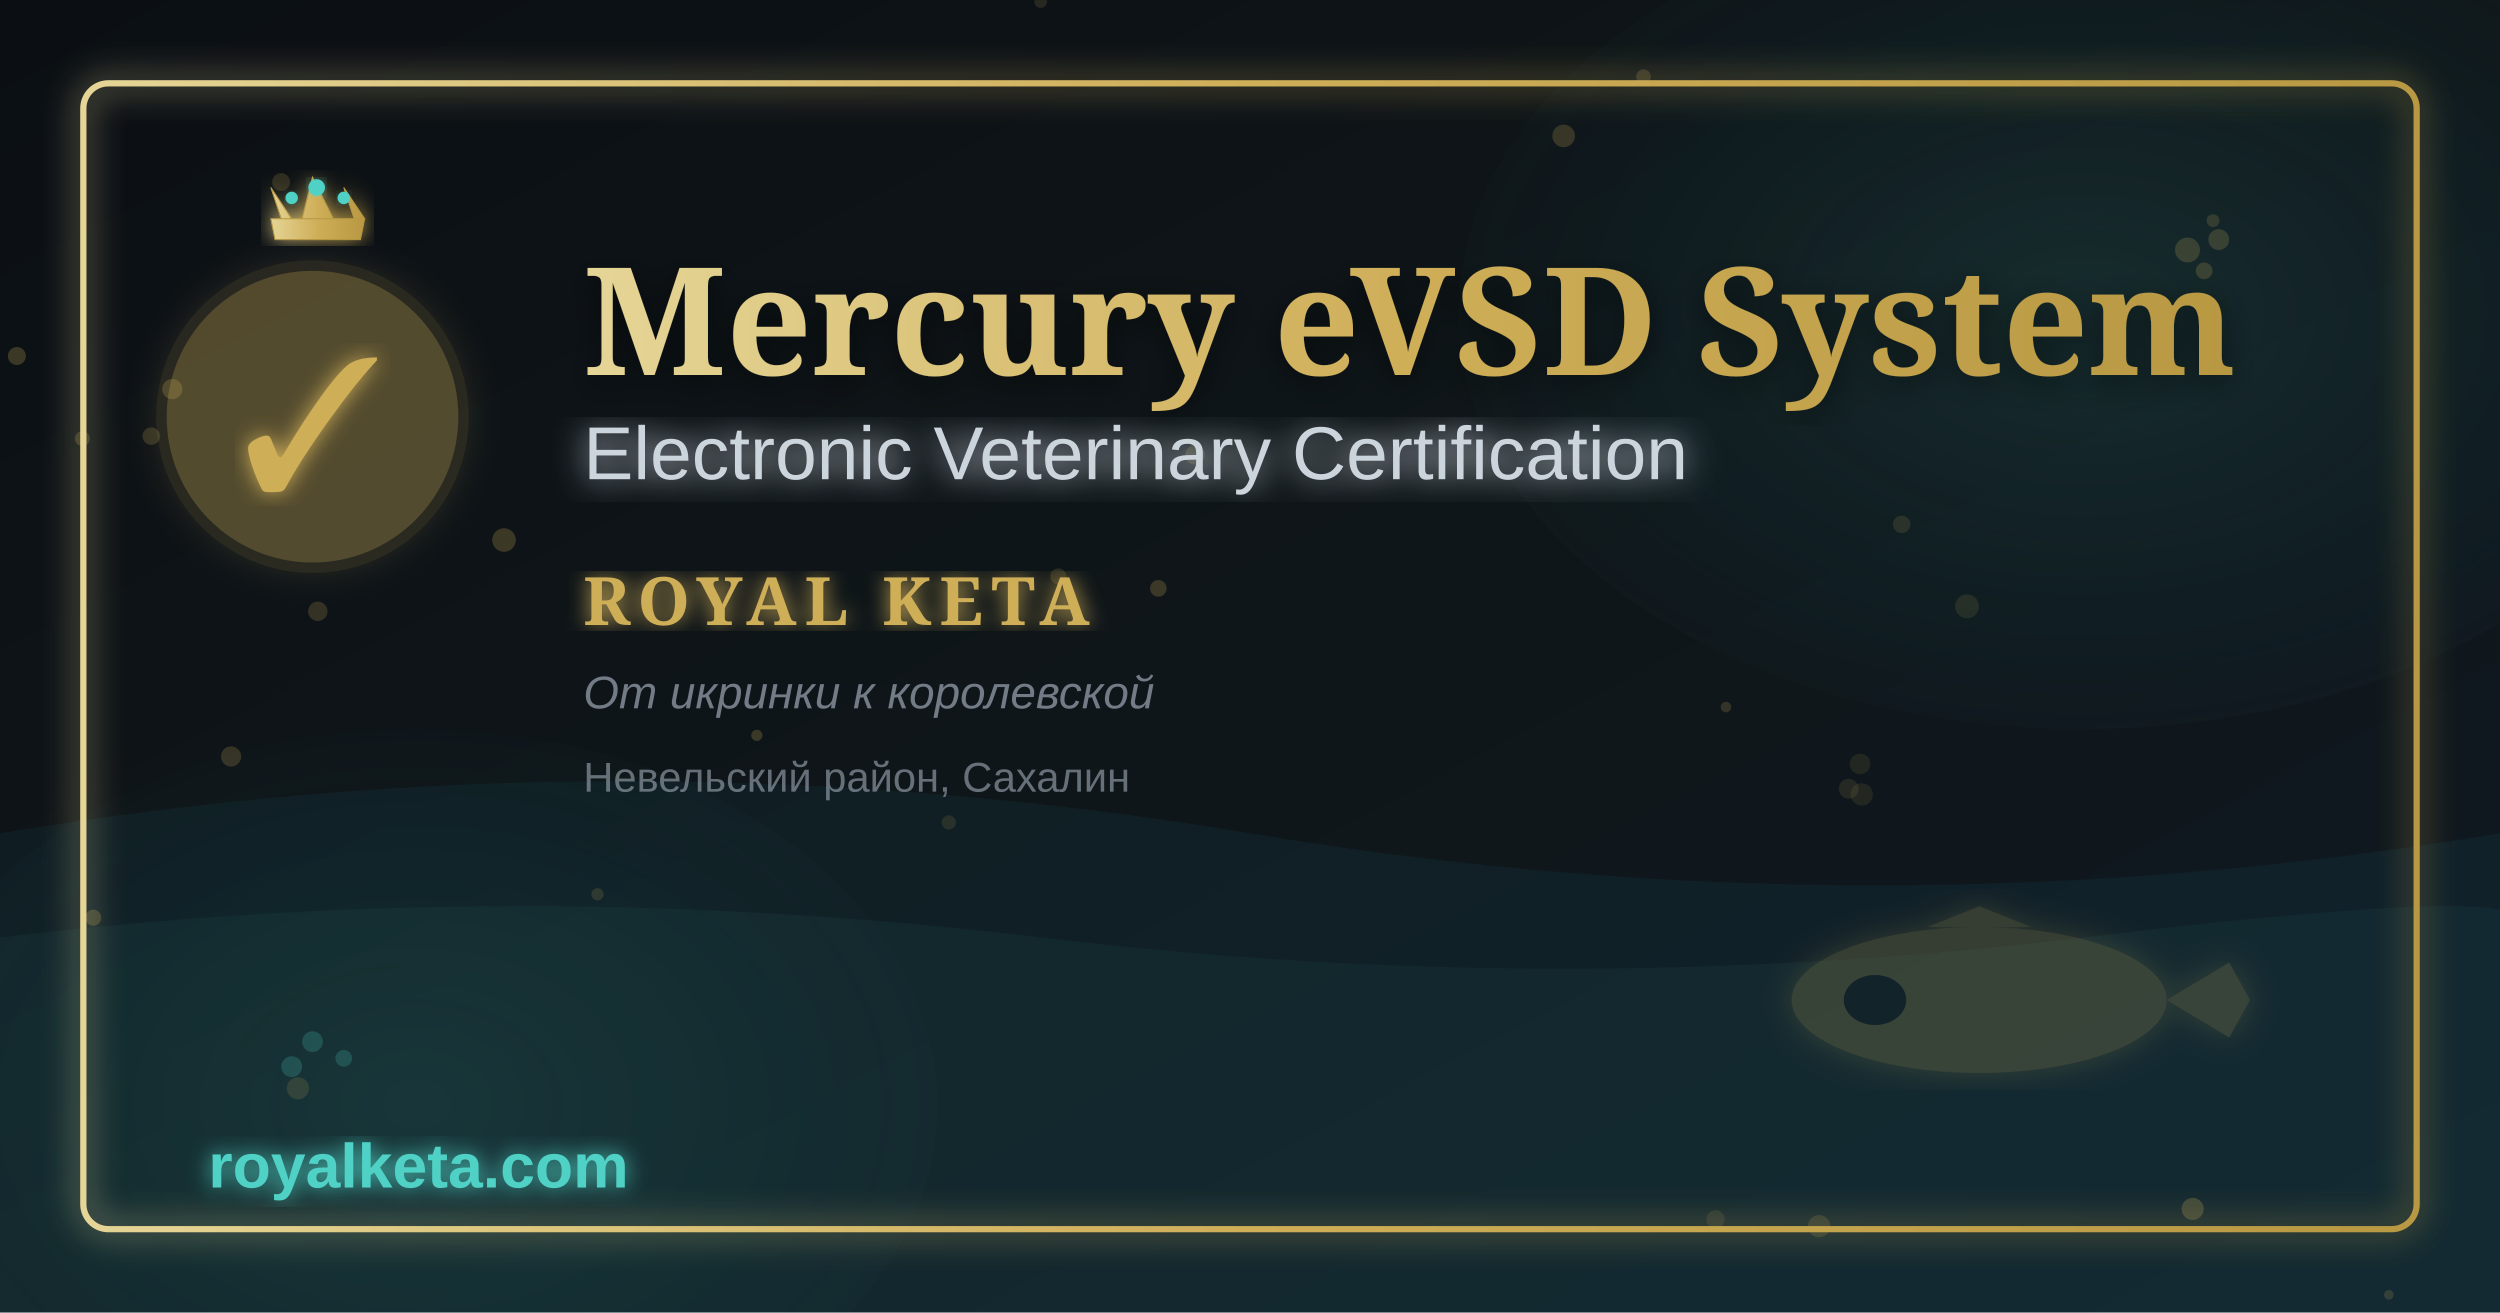
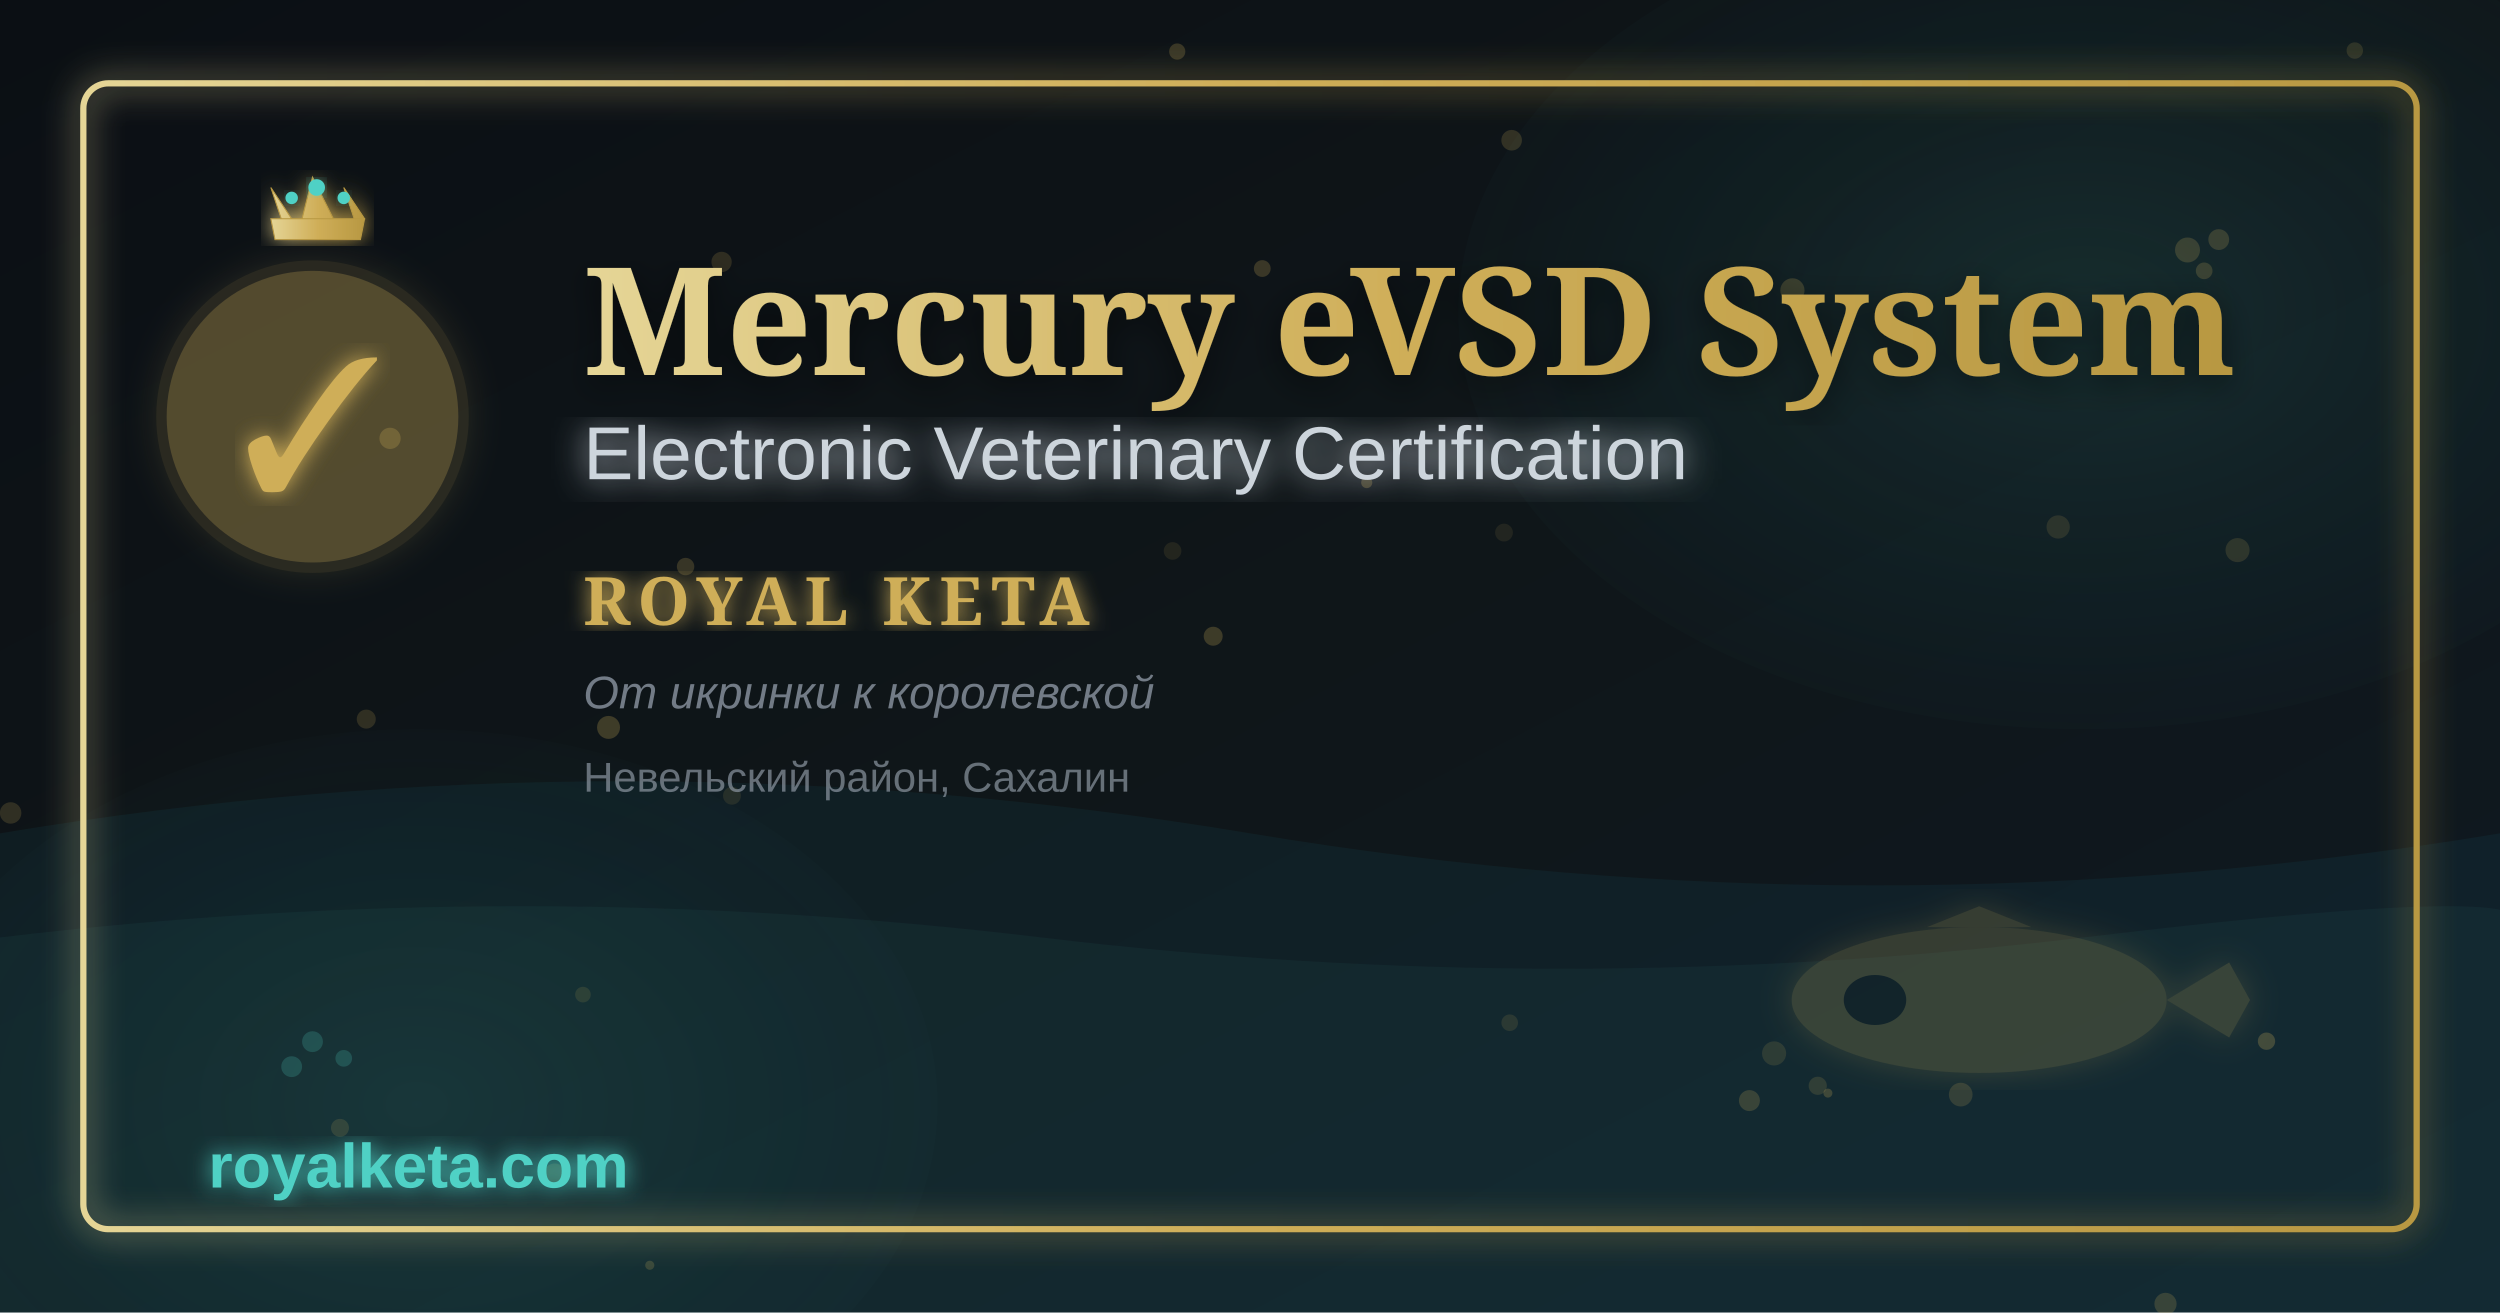
<svg xmlns="http://www.w3.org/2000/svg" width="1200" height="630">
  <defs>
    <linearGradient id="bgGradient" x1="0%" y1="0%" x2="100%" y2="100%">
      <stop offset="0%" style="stop-color:#0B0F14;stop-opacity:1" />
      <stop offset="50%" style="stop-color:#0F1619;stop-opacity:1" />
      <stop offset="100%" style="stop-color:#0F1922;stop-opacity:1" />
    </linearGradient>
    <linearGradient id="goldGradient" x1="0%" y1="0%" x2="100%" y2="0%">
      <stop offset="0%" style="stop-color:#E5D596;stop-opacity:1" />
      <stop offset="50%" style="stop-color:#CFAE58;stop-opacity:1" />
      <stop offset="100%" style="stop-color:#B89842;stop-opacity:1" />
    </linearGradient>
    <radialGradient id="oceanGradient" cx="50%" cy="50%" r="50%">
      <stop offset="0%" style="stop-color:#4FD1C5;stop-opacity:0.3" />
      <stop offset="100%" style="stop-color:#1E90A0;stop-opacity:0.05" />
    </radialGradient>
    <filter id="glow">
      <feGaussianBlur stdDeviation="5" result="coloredBlur" />
      <feMerge>
        <feMergeNode in="coloredBlur" />
        <feMergeNode in="SourceGraphic" />
      </feMerge>
    </filter>
    <filter id="softGlow">
      <feGaussianBlur stdDeviation="8" result="coloredBlur" />
      <feMerge>
        <feMergeNode in="coloredBlur" />
        <feMergeNode in="SourceGraphic" />
      </feMerge>
    </filter>
    <filter id="shadow">
      <feDropShadow dx="0" dy="4" stdDeviation="8" flood-color="#000000" flood-opacity="0.5" />
    </filter>
  </defs>
  <rect width="1200" height="630" fill="url(#bgGradient)" />
  <ellipse cx="1000" cy="150" rx="300" ry="200" fill="url(#oceanGradient)" opacity="0.4" />
  <ellipse cx="200" cy="530" rx="250" ry="180" fill="url(#oceanGradient)" opacity="0.3" />
  <path d="M 0 400 Q 300 350 600 400 T 1200 400 L 1200 630 L 0 630 Z" fill="#1E90A0" opacity="0.08" />
  <path d="M 0 450 Q 250 420 500 450 T 1000 450 T 1200 450 L 1200 630 L 0 630 Z" fill="#4FD1C5" opacity="0.05" />
-   <circle cx="892.814" cy="366.702" r="4.946" fill="#CFAE58" opacity="0.106" />
-   <circle cx="1146.661" cy="621.503" r="2.313" fill="#CFAE58" opacity="0.175" />
-   <circle cx="944.18" cy="291.057" r="5.733" fill="#CFAE58" opacity="0.114" />
-   <circle cx="788.883" cy="36.787" r="3.514" fill="#CFAE58" opacity="0.191" />
-   <circle cx="887.362" cy="378.623" r="4.751" fill="#CFAE58" opacity="0.116" />
-   <circle cx="1062.259" cy="105.931" r="3.079" fill="#CFAE58" opacity="0.176" />
-   <circle cx="143.017" cy="522.376" r="5.316" fill="#CFAE58" opacity="0.15" />
-   <circle cx="828.461" cy="339.384" r="2.531" fill="#CFAE58" opacity="0.189" />
-   <circle cx="573.613" cy="218.288" r="4.686" fill="#CFAE58" opacity="0.165" />
-   <circle cx="363.285" cy="352.962" r="2.699" fill="#CFAE58" opacity="0.229" />
-   <circle cx="72.574" cy="209.332" r="4.19" fill="#CFAE58" opacity="0.201" />
-   <circle cx="823.44" cy="585.249" r="4.36" fill="#CFAE58" opacity="0.119" />
-   <circle cx="455.436" cy="394.76" r="3.403" fill="#CFAE58" opacity="0.129" />
-   <circle cx="44.73" cy="440.511" r="3.864" fill="#CFAE58" opacity="0.229" />
-   <circle cx="912.815" cy="251.712" r="4.196" fill="#CFAE58" opacity="0.134" />
-   <circle cx="750.544" cy="65.245" r="5.439" fill="#CFAE58" opacity="0.21" />
-   <circle cx="873.165" cy="588.555" r="5.324" fill="#CFAE58" opacity="0.162" />
-   <circle cx="1052.48" cy="580.271" r="5.301" fill="#CFAE58" opacity="0.242" />
-   <circle cx="507.985" cy="276.675" r="3.855" fill="#CFAE58" opacity="0.155" />
-   <circle cx="499.51" cy="0.806" r="3.019" fill="#CFAE58" opacity="0.14" />
-   <circle cx="110.913" cy="363.105" r="4.845" fill="#CFAE58" opacity="0.208" />
-   <circle cx="893.604" cy="381.318" r="5.36" fill="#CFAE58" opacity="0.102" />
-   <circle cx="39.532" cy="210.517" r="3.584" fill="#CFAE58" opacity="0.212" />
-   <circle cx="8.104" cy="170.893" r="4.32" fill="#CFAE58" opacity="0.248" />
-   <circle cx="134.949" cy="87.378" r="4.279" fill="#CFAE58" opacity="0.172" />
-   <circle cx="286.794" cy="429.268" r="2.95" fill="#CFAE58" opacity="0.15" />
-   <circle cx="152.552" cy="293.443" r="4.659" fill="#CFAE58" opacity="0.207" />
-   <circle cx="555.997" cy="282.407" r="3.987" fill="#CFAE58" opacity="0.231" />
-   <circle cx="241.927" cy="259.22" r="5.668" fill="#CFAE58" opacity="0.245" />
-   <circle cx="82.689" cy="186.762" r="4.839" fill="#CFAE58" opacity="0.238" />
+   <circle cx="721.92" cy="255.641" r="4.274" fill="#CFAE58" opacity="0.101" />
+   <circle cx="175.808" cy="345.17" r="4.571" fill="#CFAE58" opacity="0.172" />
+   <circle cx="872.52" cy="521.176" r="4.372" fill="#CFAE58" opacity="0.155" />
+   <circle cx="839.717" cy="528.281" r="5.037" fill="#CFAE58" opacity="0.205" />
+   <circle cx="1074.024" cy="264.043" r="5.774" fill="#CFAE58" opacity="0.16" />
+   <circle cx="1130.301" cy="24.265" r="3.944" fill="#CFAE58" opacity="0.158" />
+   <circle cx="877.398" cy="524.692" r="2.154" fill="#CFAE58" opacity="0.234" />
+   <circle cx="346.363" cy="125.737" r="4.884" fill="#CFAE58" opacity="0.174" />
+   <circle cx="941.147" cy="525.413" r="5.694" fill="#CFAE58" opacity="0.175" />
+   <circle cx="1039.441" cy="625.876" r="5.328" fill="#CFAE58" opacity="0.198" />
+   <circle cx="1087.917" cy="499.773" r="4.162" fill="#CFAE58" opacity="0.25" />
+   <circle cx="565.071" cy="24.741" r="3.891" fill="#CFAE58" opacity="0.226" />
+   <circle cx="851.564" cy="505.645" r="5.791" fill="#CFAE58" opacity="0.144" />
+   <circle cx="724.663" cy="490.913" r="3.99" fill="#CFAE58" opacity="0.128" />
+   <circle cx="329.08" cy="271.957" r="4.188" fill="#CFAE58" opacity="0.211" />
+   <circle cx="279.811" cy="477.419" r="3.755" fill="#CFAE58" opacity="0.129" />
+   <circle cx="860.365" cy="139.376" r="5.812" fill="#CFAE58" opacity="0.217" />
+   <circle cx="266.294" cy="564.047" r="5.553" fill="#CFAE58" opacity="0.162" />
+   <circle cx="292.095" cy="349.16" r="5.513" fill="#CFAE58" opacity="0.25" />
+   <circle cx="187.222" cy="210.407" r="5.106" fill="#CFAE58" opacity="0.247" />
+   <circle cx="656.031" cy="231.643" r="2.666" fill="#CFAE58" opacity="0.25" />
+   <circle cx="987.927" cy="252.941" r="5.584" fill="#CFAE58" opacity="0.14" />
+   <circle cx="163.188" cy="541.37" r="4.312" fill="#CFAE58" opacity="0.157" />
+   <circle cx="605.888" cy="128.902" r="4.032" fill="#CFAE58" opacity="0.229" />
+   <circle cx="351.338" cy="381.949" r="4.302" fill="#CFAE58" opacity="0.116" />
+   <circle cx="582.332" cy="305.39" r="4.555" fill="#CFAE58" opacity="0.242" />
+   <circle cx="725.589" cy="67.315" r="4.946" fill="#CFAE58" opacity="0.189" />
+   <circle cx="5.107" cy="390.212" r="5.149" fill="#CFAE58" opacity="0.18" />
+   <circle cx="311.886" cy="607.32" r="2.184" fill="#CFAE58" opacity="0.202" />
+   <circle cx="562.827" cy="264.451" r="4.226" fill="#CFAE58" opacity="0.107" />
  <rect x="40" y="40" width="1120" height="550" fill="none" stroke="url(#goldGradient)" stroke-width="3" rx="12" filter="url(#softGlow)" />
  <circle cx="150" cy="200" r="75" fill="#CFAE58" opacity="0.15" filter="url(#softGlow)" />
  <circle cx="150" cy="200" r="70" fill="#CFAE58" opacity="0.25" />
  <text x="150" y="235" font-size="90" text-anchor="middle" fill="#CFAE58" filter="url(#glow)">✓</text>
  <g transform="translate(100, 70)">
    <path d="M 30 20 L 40 35 L 35 35 Z M 50 15 L 60 35 L 45 35 Z M 65 20 L 75 35 L 70 35 Z M 30 35 L 75 35 L 73 45 L 32 45 Z" fill="url(#goldGradient)" filter="url(#glow)" stroke="#B89842" stroke-width="0.5" />
    <circle cx="40" cy="25" r="3" fill="#4FD1C5" filter="url(#glow)" />
    <circle cx="52" cy="20" r="4" fill="#4FD1C5" filter="url(#glow)" />
    <circle cx="65" cy="25" r="3" fill="#4FD1C5" filter="url(#glow)" />
  </g>
  <text x="280" y="180" font-family="Georgia, serif" font-size="72" font-weight="bold" fill="url(#goldGradient)" filter="url(#shadow)">Mercury eVSD System</text>
  <text x="280" y="230" font-family="Arial, sans-serif" font-size="36" fill="#D6DEE6" opacity="0.95" filter="url(#softGlow)">Electronic Veterinary Certification</text>
  <text x="280" y="300" font-family="Georgia, serif" font-size="32" font-weight="bold" fill="#CFAE58" letter-spacing="4" filter="url(#glow)">ROYAL KETA</text>
  <text x="280" y="340" font-family="Arial, sans-serif" font-size="22" font-style="italic" fill="#8B95A1" opacity="0.8">От икринки к королевской</text>
  <text x="280" y="380" font-family="Arial, sans-serif" font-size="20" fill="#8B95A1" opacity="0.7">Невельский район, Сахалин</text>
  <text x="100" y="570" font-family="Arial, sans-serif" font-size="30" font-weight="bold" fill="#4FD1C5" filter="url(#glow)">royalketa.com</text>
  <g transform="translate(950, 480)" opacity="0.2" filter="url(#softGlow)">
    <ellipse cx="0" cy="0" rx="90" ry="35" fill="#CFAE58" />
    <path d="M 90 0 L 120 -18 L 130 0 L 120 18 Z" fill="#CFAE58" />
    <path d="M -25 -35 L 0 -45 L 25 -35 Z" fill="#CFAE58" />
    <ellipse cx="-50" cy="0" rx="15" ry="12" fill="#0B0F14" />
  </g>
  <g opacity="0.2">
    <circle cx="1050" cy="120" r="6" fill="#CFAE58" />
    <circle cx="1065" cy="115" r="5" fill="#CFAE58" />
    <circle cx="1058" cy="130" r="4" fill="#CFAE58" />
    <circle cx="150" cy="500" r="5" fill="#4FD1C5" />
    <circle cx="165" cy="508" r="4" fill="#4FD1C5" />
    <circle cx="140" cy="512" r="5" fill="#4FD1C5" />
  </g>
</svg>
